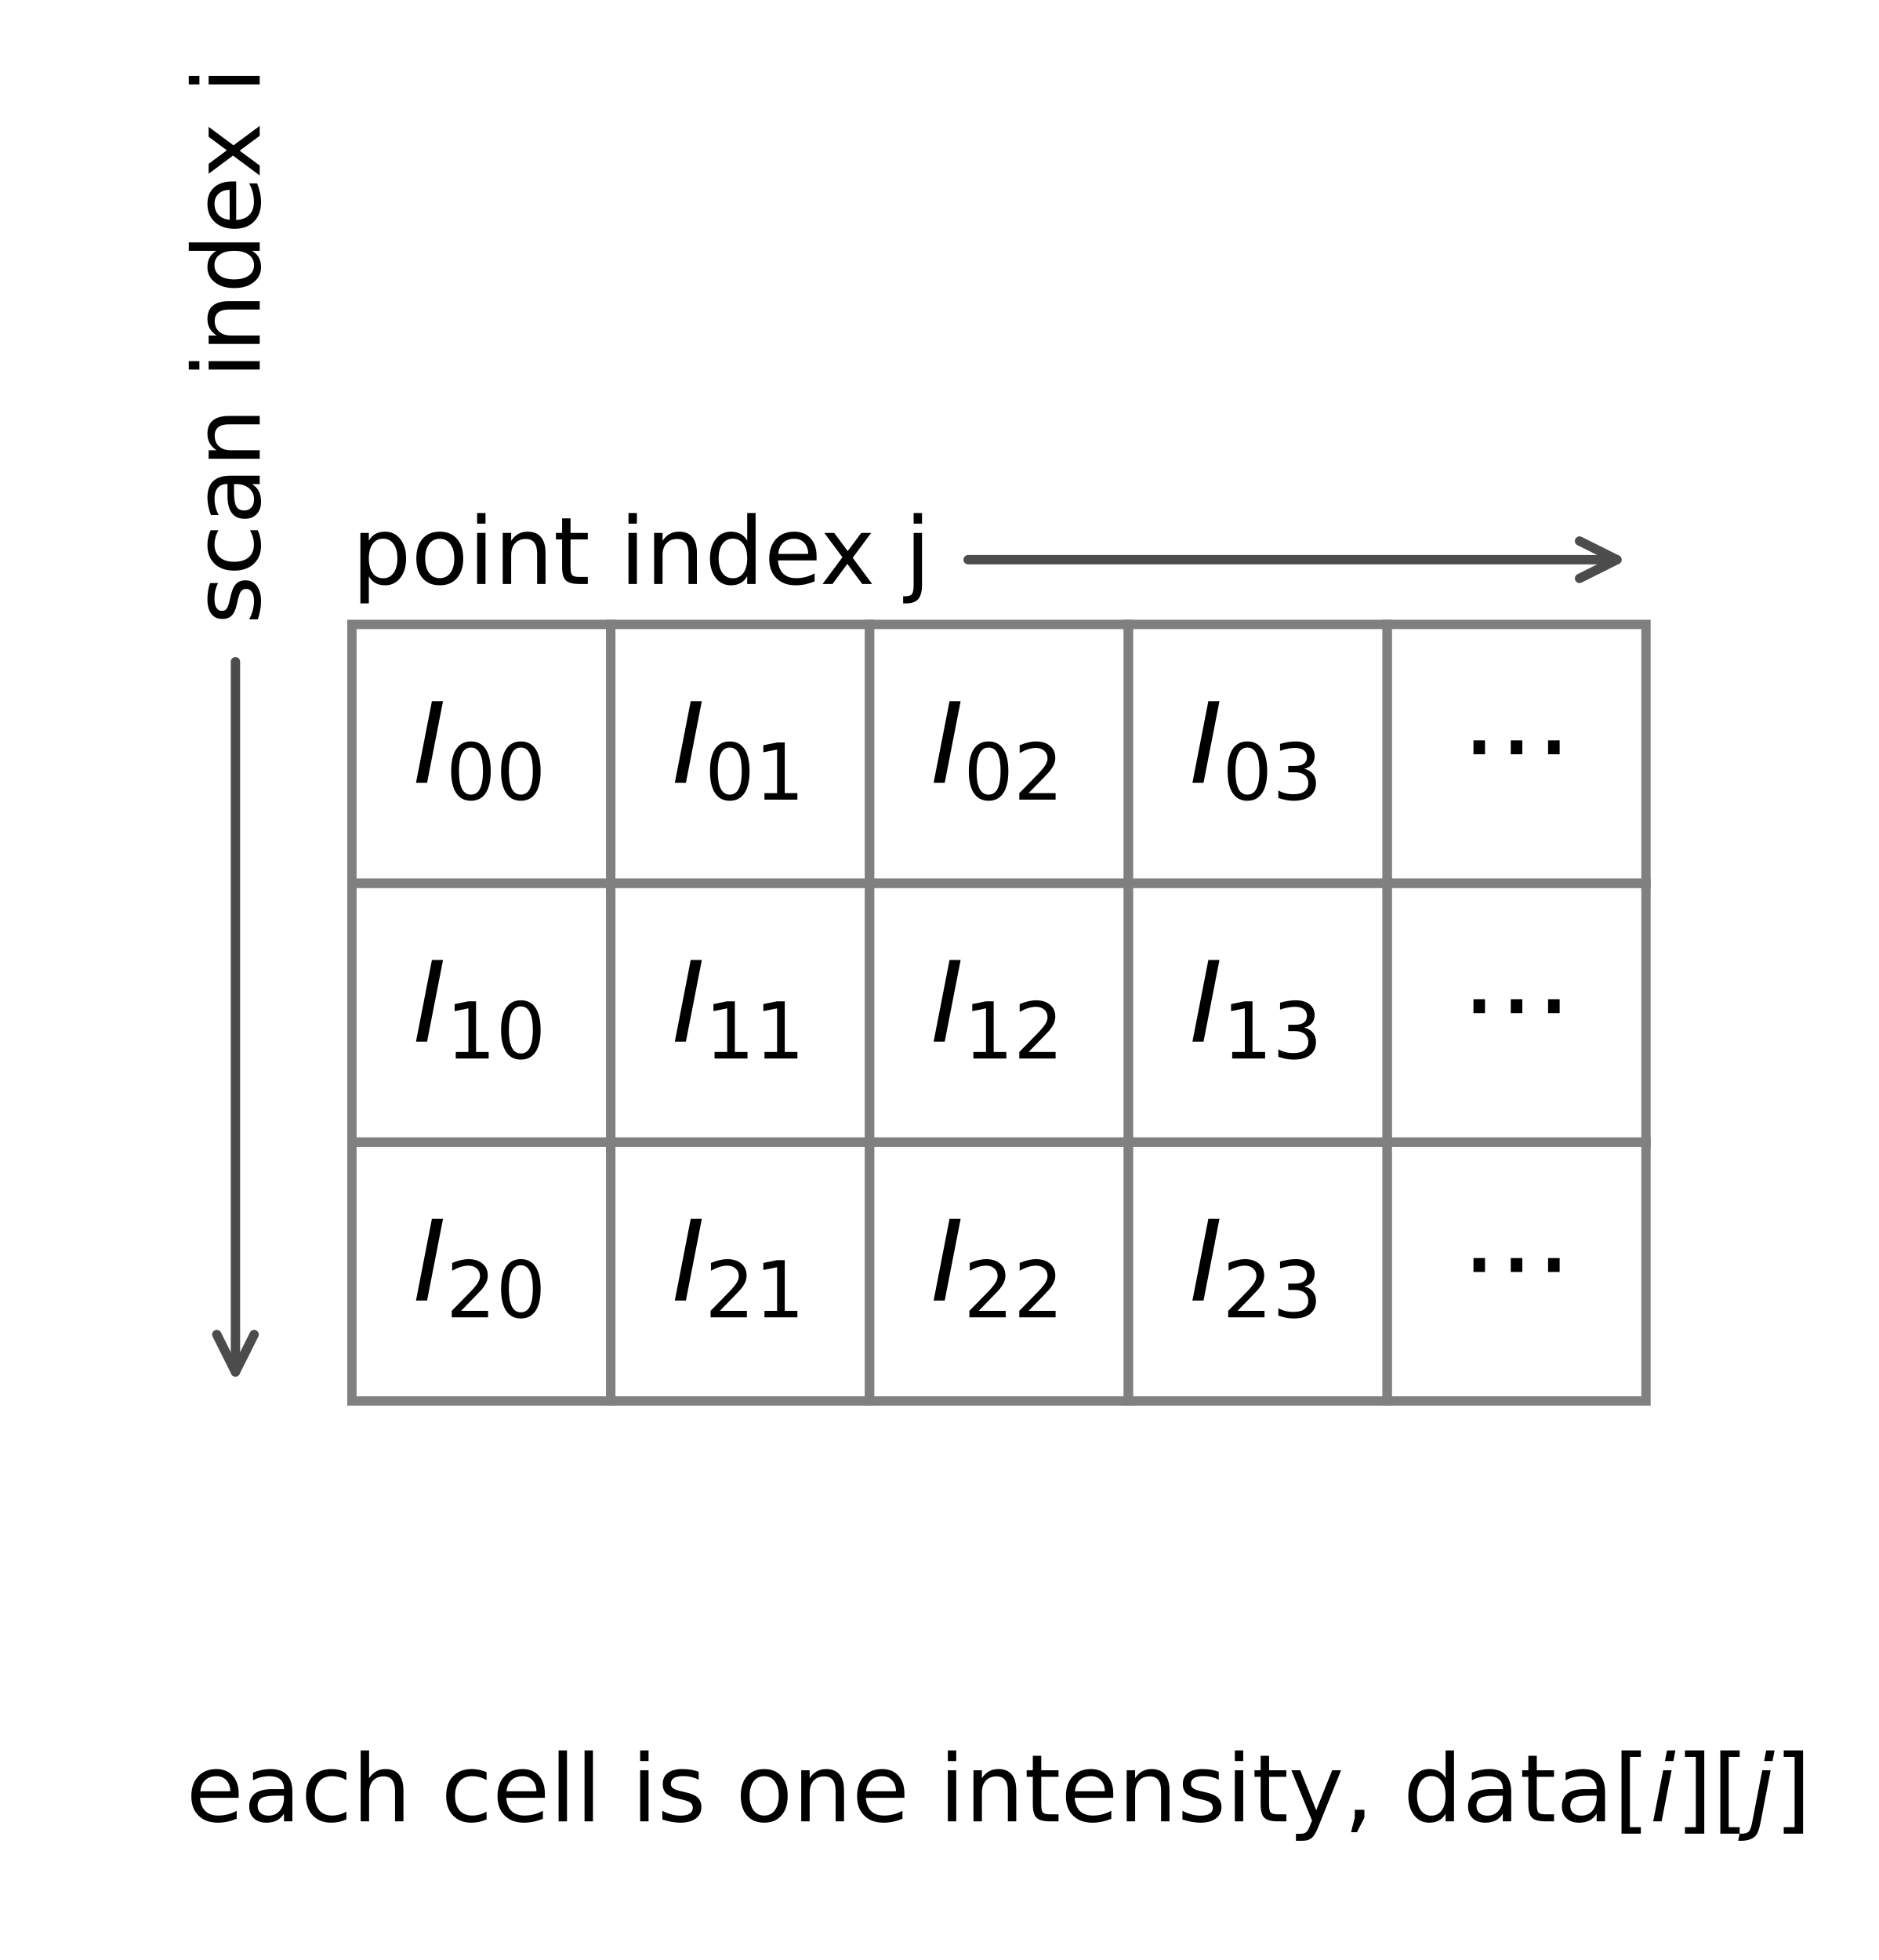
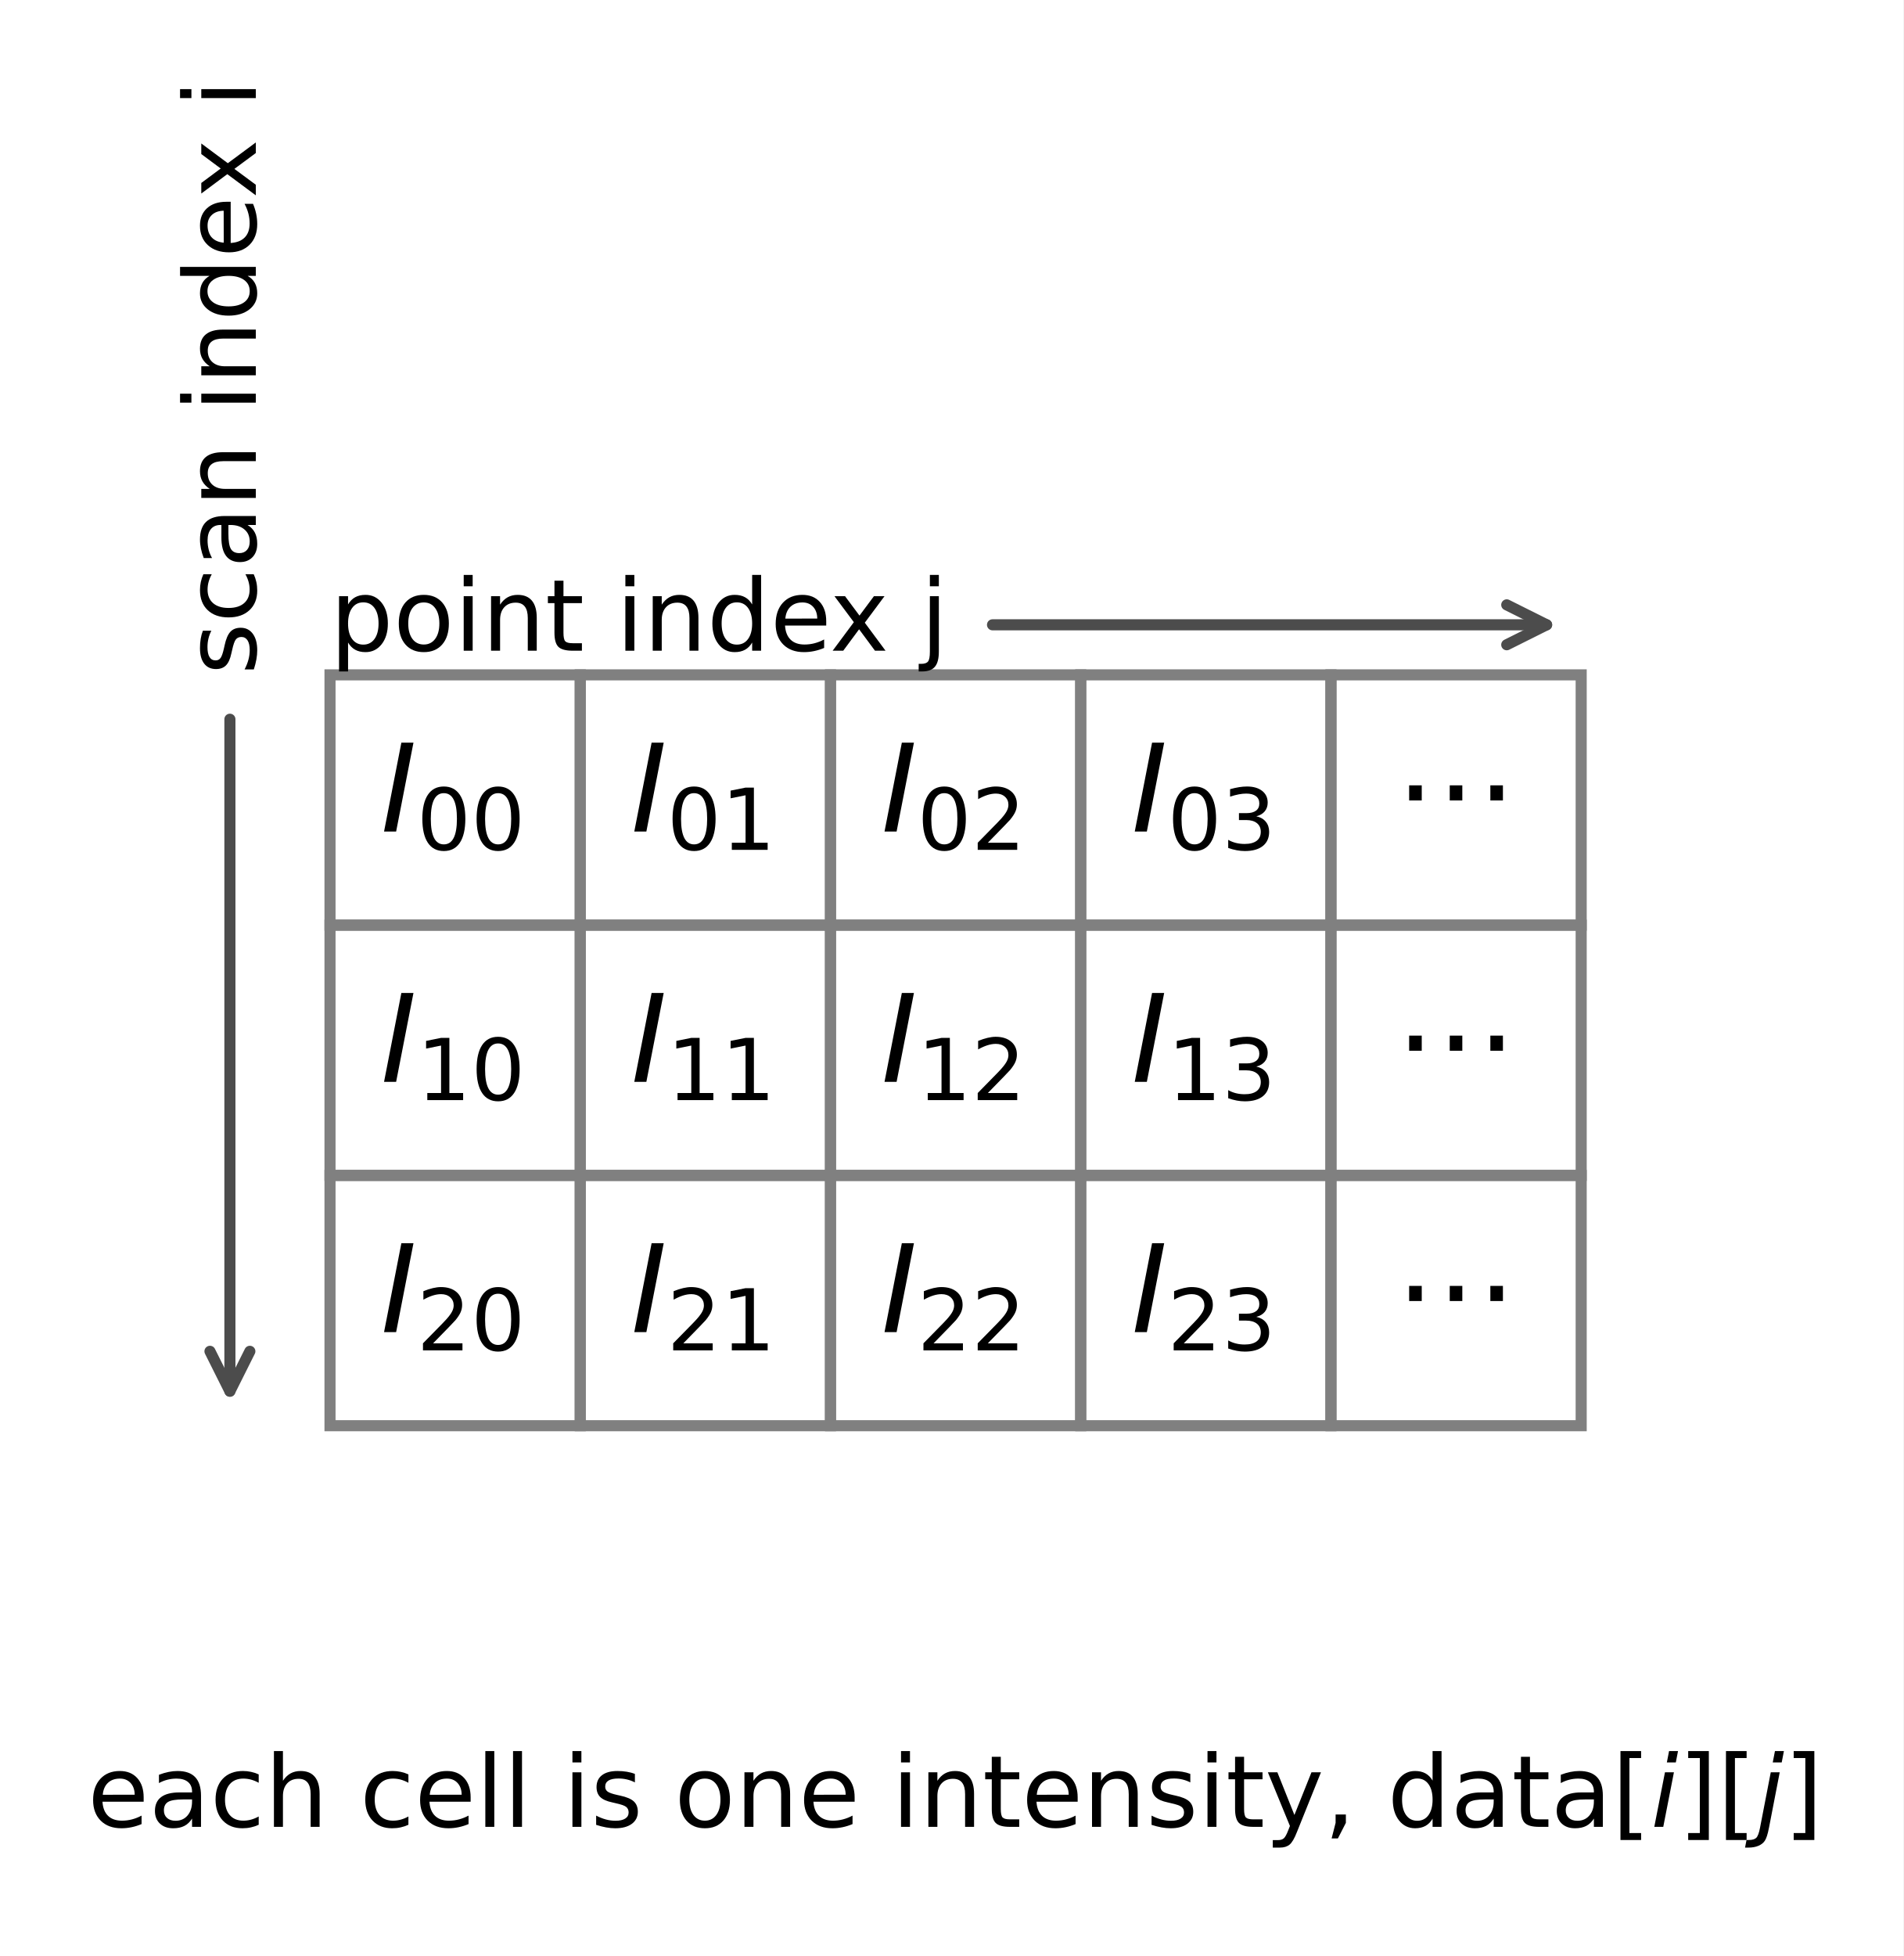
- <svg xmlns="http://www.w3.org/2000/svg" xmlns:xlink="http://www.w3.org/1999/xlink" width="201.242pt" height="209.897pt" viewBox="0 0 201.242 209.897" version="1.1">
+ <svg xmlns="http://www.w3.org/2000/svg" xmlns:xlink="http://www.w3.org/1999/xlink" width="171.798pt" height="176.518pt" viewBox="0 0 171.798 176.518" version="1.1">
  <defs>
    <style type="text/css">*{stroke-linejoin: round; stroke-linecap: butt}</style>
  </defs>
  <g id="figure_1">
    <g id="patch_1">
-       <path d="M 0 209.897  L 201.242 209.897  L 201.242 -0  L 0 -0  z " style="fill: #ffffff" />
+       <path d="M 0 176.518  L 171.798 176.518  L 171.798 0  L 0 0  z " style="fill: #ffffff" />
    </g>
    <g id="axes_1">
      <g id="patch_2">
-         <path d="M 37.692 94.589  L 65.412 94.589  L 65.412 66.869  L 37.692 66.869  L 37.692 94.589  z " clip-path="url(#p0e0ade186d)" style="fill: none; stroke: #808080; stroke-linejoin: miter" />
+         <path d="M 29.787 83.489  L 52.373 83.489  L 52.373 60.902  L 29.787 60.902  L 29.787 83.489  z " clip-path="url(#p37c6c9d53b)" style="fill: none; stroke: #808080; stroke-linejoin: miter" />
      </g>
      <g id="patch_3">
-         <path d="M 65.412 94.589  L 93.132 94.589  L 93.132 66.869  L 65.412 66.869  L 65.412 94.589  z " clip-path="url(#p0e0ade186d)" style="fill: none; stroke: #808080; stroke-linejoin: miter" />
+         <path d="M 52.373 83.489  L 74.96 83.489  L 74.96 60.902  L 52.373 60.902  L 52.373 83.489  z " clip-path="url(#p37c6c9d53b)" style="fill: none; stroke: #808080; stroke-linejoin: miter" />
      </g>
      <g id="patch_4">
-         <path d="M 93.132 94.589  L 120.852 94.589  L 120.852 66.869  L 93.132 66.869  L 93.132 94.589  z " clip-path="url(#p0e0ade186d)" style="fill: none; stroke: #808080; stroke-linejoin: miter" />
+         <path d="M 74.96 83.489  L 97.547 83.489  L 97.547 60.902  L 74.96 60.902  L 74.96 83.489  z " clip-path="url(#p37c6c9d53b)" style="fill: none; stroke: #808080; stroke-linejoin: miter" />
      </g>
      <g id="patch_5">
-         <path d="M 120.852 94.589  L 148.572 94.589  L 148.572 66.869  L 120.852 66.869  L 120.852 94.589  z " clip-path="url(#p0e0ade186d)" style="fill: none; stroke: #808080; stroke-linejoin: miter" />
+         <path d="M 97.547 83.489  L 120.133 83.489  L 120.133 60.902  L 97.547 60.902  L 97.547 83.489  z " clip-path="url(#p37c6c9d53b)" style="fill: none; stroke: #808080; stroke-linejoin: miter" />
      </g>
      <g id="patch_6">
-         <path d="M 148.572 94.589  L 176.292 94.589  L 176.292 66.869  L 148.572 66.869  L 148.572 94.589  z " clip-path="url(#p0e0ade186d)" style="fill: none; stroke: #808080; stroke-linejoin: miter" />
+         <path d="M 120.133 83.489  L 142.72 83.489  L 142.72 60.902  L 120.133 60.902  L 120.133 83.489  z " clip-path="url(#p37c6c9d53b)" style="fill: none; stroke: #808080; stroke-linejoin: miter" />
      </g>
      <g id="patch_7">
-         <path d="M 37.692 122.309  L 65.412 122.309  L 65.412 94.589  L 37.692 94.589  L 37.692 122.309  z " clip-path="url(#p0e0ade186d)" style="fill: none; stroke: #808080; stroke-linejoin: miter" />
+         <path d="M 29.787 106.075  L 52.373 106.075  L 52.373 83.489  L 29.787 83.489  L 29.787 106.075  z " clip-path="url(#p37c6c9d53b)" style="fill: none; stroke: #808080; stroke-linejoin: miter" />
      </g>
      <g id="patch_8">
-         <path d="M 65.412 122.309  L 93.132 122.309  L 93.132 94.589  L 65.412 94.589  L 65.412 122.309  z " clip-path="url(#p0e0ade186d)" style="fill: none; stroke: #808080; stroke-linejoin: miter" />
+         <path d="M 52.373 106.075  L 74.96 106.075  L 74.96 83.489  L 52.373 83.489  L 52.373 106.075  z " clip-path="url(#p37c6c9d53b)" style="fill: none; stroke: #808080; stroke-linejoin: miter" />
      </g>
      <g id="patch_9">
-         <path d="M 93.132 122.309  L 120.852 122.309  L 120.852 94.589  L 93.132 94.589  L 93.132 122.309  z " clip-path="url(#p0e0ade186d)" style="fill: none; stroke: #808080; stroke-linejoin: miter" />
+         <path d="M 74.96 106.075  L 97.547 106.075  L 97.547 83.489  L 74.96 83.489  L 74.96 106.075  z " clip-path="url(#p37c6c9d53b)" style="fill: none; stroke: #808080; stroke-linejoin: miter" />
      </g>
      <g id="patch_10">
-         <path d="M 120.852 122.309  L 148.572 122.309  L 148.572 94.589  L 120.852 94.589  L 120.852 122.309  z " clip-path="url(#p0e0ade186d)" style="fill: none; stroke: #808080; stroke-linejoin: miter" />
+         <path d="M 97.547 106.075  L 120.133 106.075  L 120.133 83.489  L 97.547 83.489  L 97.547 106.075  z " clip-path="url(#p37c6c9d53b)" style="fill: none; stroke: #808080; stroke-linejoin: miter" />
      </g>
      <g id="patch_11">
-         <path d="M 148.572 122.309  L 176.292 122.309  L 176.292 94.589  L 148.572 94.589  L 148.572 122.309  z " clip-path="url(#p0e0ade186d)" style="fill: none; stroke: #808080; stroke-linejoin: miter" />
+         <path d="M 120.133 106.075  L 142.72 106.075  L 142.72 83.489  L 120.133 83.489  L 120.133 106.075  z " clip-path="url(#p37c6c9d53b)" style="fill: none; stroke: #808080; stroke-linejoin: miter" />
      </g>
      <g id="patch_12">
-         <path d="M 37.692 150.029  L 65.412 150.029  L 65.412 122.309  L 37.692 122.309  L 37.692 150.029  z " clip-path="url(#p0e0ade186d)" style="fill: none; stroke: #808080; stroke-linejoin: miter" />
+         <path d="M 29.787 128.662  L 52.373 128.662  L 52.373 106.075  L 29.787 106.075  L 29.787 128.662  z " clip-path="url(#p37c6c9d53b)" style="fill: none; stroke: #808080; stroke-linejoin: miter" />
      </g>
      <g id="patch_13">
-         <path d="M 65.412 150.029  L 93.132 150.029  L 93.132 122.309  L 65.412 122.309  L 65.412 150.029  z " clip-path="url(#p0e0ade186d)" style="fill: none; stroke: #808080; stroke-linejoin: miter" />
+         <path d="M 52.373 128.662  L 74.96 128.662  L 74.96 106.075  L 52.373 106.075  L 52.373 128.662  z " clip-path="url(#p37c6c9d53b)" style="fill: none; stroke: #808080; stroke-linejoin: miter" />
      </g>
      <g id="patch_14">
-         <path d="M 93.132 150.029  L 120.852 150.029  L 120.852 122.309  L 93.132 122.309  L 93.132 150.029  z " clip-path="url(#p0e0ade186d)" style="fill: none; stroke: #808080; stroke-linejoin: miter" />
+         <path d="M 74.96 128.662  L 97.547 128.662  L 97.547 106.075  L 74.96 106.075  L 74.96 128.662  z " clip-path="url(#p37c6c9d53b)" style="fill: none; stroke: #808080; stroke-linejoin: miter" />
      </g>
      <g id="patch_15">
-         <path d="M 120.852 150.029  L 148.572 150.029  L 148.572 122.309  L 120.852 122.309  L 120.852 150.029  z " clip-path="url(#p0e0ade186d)" style="fill: none; stroke: #808080; stroke-linejoin: miter" />
+         <path d="M 97.547 128.662  L 120.133 128.662  L 120.133 106.075  L 97.547 106.075  L 97.547 128.662  z " clip-path="url(#p37c6c9d53b)" style="fill: none; stroke: #808080; stroke-linejoin: miter" />
      </g>
      <g id="patch_16">
-         <path d="M 148.572 150.029  L 176.292 150.029  L 176.292 122.309  L 148.572 122.309  L 148.572 150.029  z " clip-path="url(#p0e0ade186d)" style="fill: none; stroke: #808080; stroke-linejoin: miter" />
+         <path d="M 120.133 128.662  L 142.72 128.662  L 142.72 106.075  L 120.133 106.075  L 120.133 128.662  z " clip-path="url(#p37c6c9d53b)" style="fill: none; stroke: #808080; stroke-linejoin: miter" />
      </g>
      <g id="text_1">
-         <g transform="translate(44.232 83.84594) scale(0.12 -0.12)">
+         <g transform="translate(34.37 75.05263) scale(0.11 -0.11)">
          <defs>
            <path id="DejaVuSans-Oblique-2c" d="M 1081 4666  L 1716 4666  L 806 0  L 172 0  L 1081 4666  z " transform="scale(0.015625)" />
            <path id="DejaVuSans-13" d="M 2034 4250  Q 1547 4250 1301 3770  Q 1056 3291 1056 2328  Q 1056 1369 1301 889  Q 1547 409 2034 409  Q 2525 409 2770 889  Q 3016 1369 3016 2328  Q 3016 3291 2770 3770  Q 2525 4250 2034 4250  z M 2034 4750  Q 2819 4750 3233 4129  Q 3647 3509 3647 2328  Q 3647 1150 3233 529  Q 2819 -91 2034 -91  Q 1250 -91 836 529  Q 422 1150 422 2328  Q 422 3509 836 4129  Q 1250 4750 2034 4750  z " transform="scale(0.015625)" />
          </defs>
          <use xlink:href="#DejaVuSans-Oblique-2c" transform="translate(0 0.09375)" />
          <use xlink:href="#DejaVuSans-13" transform="translate(29.49219 -14.9062) scale(0.7)" />
          <use xlink:href="#DejaVuSans-13" transform="translate(74.02832 -14.9062) scale(0.7)" />
        </g>
      </g>
      <g id="text_2">
-         <g transform="translate(71.952 83.84594) scale(0.12 -0.12)">
+         <g transform="translate(56.95667 75.05263) scale(0.11 -0.11)">
          <defs>
            <path id="DejaVuSans-14" d="M 794 531  L 1825 531  L 1825 4091  L 703 3866  L 703 4441  L 1819 4666  L 2450 4666  L 2450 531  L 3481 531  L 3481 0  L 794 0  L 794 531  z " transform="scale(0.015625)" />
          </defs>
          <use xlink:href="#DejaVuSans-Oblique-2c" transform="translate(0 0.09375)" />
          <use xlink:href="#DejaVuSans-13" transform="translate(29.49219 -14.9062) scale(0.7)" />
          <use xlink:href="#DejaVuSans-14" transform="translate(74.02832 -14.9062) scale(0.7)" />
        </g>
      </g>
      <g id="text_3">
-         <g transform="translate(99.672 83.84594) scale(0.12 -0.12)">
+         <g transform="translate(79.54333 75.05263) scale(0.11 -0.11)">
          <defs>
            <path id="DejaVuSans-15" d="M 1228 531  L 3431 531  L 3431 0  L 469 0  L 469 531  Q 828 903 1448 1529  Q 2069 2156 2228 2338  Q 2531 2678 2651 2914  Q 2772 3150 2772 3378  Q 2772 3750 2511 3984  Q 2250 4219 1831 4219  Q 1534 4219 1204 4116  Q 875 4013 500 3803  L 500 4441  Q 881 4594 1212 4672  Q 1544 4750 1819 4750  Q 2544 4750 2975 4387  Q 3406 4025 3406 3419  Q 3406 3131 3298 2873  Q 3191 2616 2906 2266  Q 2828 2175 2409 1742  Q 1991 1309 1228 531  z " transform="scale(0.015625)" />
          </defs>
          <use xlink:href="#DejaVuSans-Oblique-2c" transform="translate(0 0.09375)" />
          <use xlink:href="#DejaVuSans-13" transform="translate(29.49219 -14.9062) scale(0.7)" />
          <use xlink:href="#DejaVuSans-15" transform="translate(74.02832 -14.9062) scale(0.7)" />
        </g>
      </g>
      <g id="text_4">
-         <g transform="translate(127.392 83.84594) scale(0.12 -0.12)">
+         <g transform="translate(102.13 75.05263) scale(0.11 -0.11)">
          <defs>
            <path id="DejaVuSans-16" d="M 2597 2516  Q 3050 2419 3304 2112  Q 3559 1806 3559 1356  Q 3559 666 3084 287  Q 2609 -91 1734 -91  Q 1441 -91 1130 -33  Q 819 25 488 141  L 488 750  Q 750 597 1062 519  Q 1375 441 1716 441  Q 2309 441 2620 675  Q 2931 909 2931 1356  Q 2931 1769 2642 2001  Q 2353 2234 1838 2234  L 1294 2234  L 1294 2753  L 1863 2753  Q 2328 2753 2575 2939  Q 2822 3125 2822 3475  Q 2822 3834 2567 4026  Q 2313 4219 1838 4219  Q 1578 4219 1281 4162  Q 984 4106 628 3988  L 628 4550  Q 988 4650 1302 4700  Q 1616 4750 1894 4750  Q 2613 4750 3031 4423  Q 3450 4097 3450 3541  Q 3450 3153 3228 2886  Q 3006 2619 2597 2516  z " transform="scale(0.015625)" />
          </defs>
          <use xlink:href="#DejaVuSans-Oblique-2c" transform="translate(0 0.09375)" />
          <use xlink:href="#DejaVuSans-13" transform="translate(29.49219 -14.9062) scale(0.7)" />
          <use xlink:href="#DejaVuSans-16" transform="translate(74.02832 -14.9062) scale(0.7)" />
        </g>
      </g>
      <g id="text_5">
-         <g transform="translate(156.432 83.84594) scale(0.12 -0.12)">
+         <g transform="translate(125.9267 75.05263) scale(0.11 -0.11)">
          <defs>
            <path id="DejaVuSans-d79" d="M 737 2388  L 1397 2388  L 1397 1594  L 737 1594  L 737 2388  z M 2868 2388  L 3528 2388  L 3528 1594  L 2868 1594  L 2868 2388  z M 5000 2388  L 5660 2388  L 5660 1594  L 5000 1594  L 5000 2388  z " transform="scale(0.015625)" />
          </defs>
          <use xlink:href="#DejaVuSans-d79" transform="translate(0 0.6875)" />
        </g>
      </g>
      <g id="text_6">
-         <g transform="translate(44.232 111.5659) scale(0.12 -0.12)">
+         <g transform="translate(34.37 97.6393) scale(0.11 -0.11)">
          <use xlink:href="#DejaVuSans-Oblique-2c" transform="translate(0 0.09375)" />
          <use xlink:href="#DejaVuSans-14" transform="translate(29.49219 -14.9062) scale(0.7)" />
          <use xlink:href="#DejaVuSans-13" transform="translate(74.02832 -14.9062) scale(0.7)" />
        </g>
      </g>
      <g id="text_7">
-         <g transform="translate(71.952 111.5659) scale(0.12 -0.12)">
+         <g transform="translate(56.95667 97.6393) scale(0.11 -0.11)">
          <use xlink:href="#DejaVuSans-Oblique-2c" transform="translate(0 0.09375)" />
          <use xlink:href="#DejaVuSans-14" transform="translate(29.49219 -14.9062) scale(0.7)" />
          <use xlink:href="#DejaVuSans-14" transform="translate(74.02832 -14.9062) scale(0.7)" />
        </g>
      </g>
      <g id="text_8">
-         <g transform="translate(99.672 111.5659) scale(0.12 -0.12)">
+         <g transform="translate(79.54333 97.6393) scale(0.11 -0.11)">
          <use xlink:href="#DejaVuSans-Oblique-2c" transform="translate(0 0.09375)" />
          <use xlink:href="#DejaVuSans-14" transform="translate(29.49219 -14.9062) scale(0.7)" />
          <use xlink:href="#DejaVuSans-15" transform="translate(74.02832 -14.9062) scale(0.7)" />
        </g>
      </g>
      <g id="text_9">
-         <g transform="translate(127.392 111.5659) scale(0.12 -0.12)">
+         <g transform="translate(102.13 97.6393) scale(0.11 -0.11)">
          <use xlink:href="#DejaVuSans-Oblique-2c" transform="translate(0 0.09375)" />
          <use xlink:href="#DejaVuSans-14" transform="translate(29.49219 -14.9062) scale(0.7)" />
          <use xlink:href="#DejaVuSans-16" transform="translate(74.02832 -14.9062) scale(0.7)" />
        </g>
      </g>
      <g id="text_10">
-         <g transform="translate(156.432 111.5659) scale(0.12 -0.12)">
+         <g transform="translate(125.9267 97.6393) scale(0.11 -0.11)">
          <use xlink:href="#DejaVuSans-d79" transform="translate(0 0.6875)" />
        </g>
      </g>
      <g id="text_11">
-         <g transform="translate(44.232 139.2859) scale(0.12 -0.12)">
+         <g transform="translate(34.37 120.226) scale(0.11 -0.11)">
          <use xlink:href="#DejaVuSans-Oblique-2c" transform="translate(0 0.09375)" />
          <use xlink:href="#DejaVuSans-15" transform="translate(29.49219 -14.9062) scale(0.7)" />
          <use xlink:href="#DejaVuSans-13" transform="translate(74.02832 -14.9062) scale(0.7)" />
        </g>
      </g>
      <g id="text_12">
-         <g transform="translate(71.952 139.2859) scale(0.12 -0.12)">
+         <g transform="translate(56.95667 120.226) scale(0.11 -0.11)">
          <use xlink:href="#DejaVuSans-Oblique-2c" transform="translate(0 0.09375)" />
          <use xlink:href="#DejaVuSans-15" transform="translate(29.49219 -14.9062) scale(0.7)" />
          <use xlink:href="#DejaVuSans-14" transform="translate(74.02832 -14.9062) scale(0.7)" />
        </g>
      </g>
      <g id="text_13">
-         <g transform="translate(99.672 139.2859) scale(0.12 -0.12)">
+         <g transform="translate(79.54333 120.226) scale(0.11 -0.11)">
          <use xlink:href="#DejaVuSans-Oblique-2c" transform="translate(0 0.09375)" />
          <use xlink:href="#DejaVuSans-15" transform="translate(29.49219 -14.9062) scale(0.7)" />
          <use xlink:href="#DejaVuSans-15" transform="translate(74.02832 -14.9062) scale(0.7)" />
        </g>
      </g>
      <g id="text_14">
-         <g transform="translate(127.392 139.2859) scale(0.12 -0.12)">
+         <g transform="translate(102.13 120.226) scale(0.11 -0.11)">
          <use xlink:href="#DejaVuSans-Oblique-2c" transform="translate(0 0.09375)" />
          <use xlink:href="#DejaVuSans-15" transform="translate(29.49219 -14.9062) scale(0.7)" />
          <use xlink:href="#DejaVuSans-16" transform="translate(74.02832 -14.9062) scale(0.7)" />
        </g>
      </g>
      <g id="text_15">
-         <g transform="translate(156.432 139.2859) scale(0.12 -0.12)">
+         <g transform="translate(125.9267 120.226) scale(0.11 -0.11)">
          <use xlink:href="#DejaVuSans-d79" transform="translate(0 0.6875)" />
        </g>
      </g>
      <g id="patch_17">
-         <path d="M 103.688 59.939  Q 138.991 59.939 173.175 59.939  " style="fill: none; stroke: #4c4c4c; stroke-linecap: round" />
-         <path d="M 169.175 57.939  L 173.175 59.939  L 169.175 61.939  " style="fill: none; stroke: #4c4c4c; stroke-linecap: round" />
+         <path d="M 89.586 56.385  Q 115.152 56.385 139.601 56.385  " style="fill: none; stroke: #4c4c4c; stroke-linecap: round" />
+         <path d="M 136.001 54.585  L 139.601 56.385  L 136.001 58.185  " style="fill: none; stroke: #4c4c4c; stroke-linecap: round" />
      </g>
      <g id="text_16">
-         <g transform="translate(37.692 62.5368) scale(0.1 -0.1)">
+         <g transform="translate(29.78667 58.72278) scale(0.09 -0.09)">
          <defs>
            <path id="DejaVuSans-53" d="M 1159 525  L 1159 -1331  L 581 -1331  L 581 3500  L 1159 3500  L 1159 2969  Q 1341 3281 1617 3432  Q 1894 3584 2278 3584  Q 2916 3584 3314 3078  Q 3713 2572 3713 1747  Q 3713 922 3314 415  Q 2916 -91 2278 -91  Q 1894 -91 1617 61  Q 1341 213 1159 525  z M 3116 1747  Q 3116 2381 2855 2742  Q 2594 3103 2138 3103  Q 1681 3103 1420 2742  Q 1159 2381 1159 1747  Q 1159 1113 1420 752  Q 1681 391 2138 391  Q 2594 391 2855 752  Q 3116 1113 3116 1747  z " transform="scale(0.015625)" />
            <path id="DejaVuSans-52" d="M 1959 3097  Q 1497 3097 1228 2736  Q 959 2375 959 1747  Q 959 1119 1226 758  Q 1494 397 1959 397  Q 2419 397 2687 759  Q 2956 1122 2956 1747  Q 2956 2369 2687 2733  Q 2419 3097 1959 3097  z M 1959 3584  Q 2709 3584 3137 3096  Q 3566 2609 3566 1747  Q 3566 888 3137 398  Q 2709 -91 1959 -91  Q 1206 -91 779 398  Q 353 888 353 1747  Q 353 2609 779 3096  Q 1206 3584 1959 3584  z " transform="scale(0.015625)" />
            <path id="DejaVuSans-4c" d="M 603 3500  L 1178 3500  L 1178 0  L 603 0  L 603 3500  z M 603 4863  L 1178 4863  L 1178 4134  L 603 4134  L 603 4863  z " transform="scale(0.015625)" />
            <path id="DejaVuSans-51" d="M 3513 2113  L 3513 0  L 2938 0  L 2938 2094  Q 2938 2591 2744 2837  Q 2550 3084 2163 3084  Q 1697 3084 1428 2787  Q 1159 2491 1159 1978  L 1159 0  L 581 0  L 581 3500  L 1159 3500  L 1159 2956  Q 1366 3272 1645 3428  Q 1925 3584 2291 3584  Q 2894 3584 3203 3211  Q 3513 2838 3513 2113  z " transform="scale(0.015625)" />
            <path id="DejaVuSans-57" d="M 1172 4494  L 1172 3500  L 2356 3500  L 2356 3053  L 1172 3053  L 1172 1153  Q 1172 725 1289 603  Q 1406 481 1766 481  L 2356 481  L 2356 0  L 1766 0  Q 1100 0 847 248  Q 594 497 594 1153  L 594 3053  L 172 3053  L 172 3500  L 594 3500  L 594 4494  L 1172 4494  z " transform="scale(0.015625)" />
            <path id="DejaVuSans-3" transform="scale(0.015625)" />
            <path id="DejaVuSans-47" d="M 2906 2969  L 2906 4863  L 3481 4863  L 3481 0  L 2906 0  L 2906 525  Q 2725 213 2448 61  Q 2172 -91 1784 -91  Q 1150 -91 751 415  Q 353 922 353 1747  Q 353 2572 751 3078  Q 1150 3584 1784 3584  Q 2172 3584 2448 3432  Q 2725 3281 2906 2969  z M 947 1747  Q 947 1113 1208 752  Q 1469 391 1925 391  Q 2381 391 2643 752  Q 2906 1113 2906 1747  Q 2906 2381 2643 2742  Q 2381 3103 1925 3103  Q 1469 3103 1208 2742  Q 947 2381 947 1747  z " transform="scale(0.015625)" />
            <path id="DejaVuSans-48" d="M 3597 1894  L 3597 1613  L 953 1613  Q 991 1019 1311 708  Q 1631 397 2203 397  Q 2534 397 2845 478  Q 3156 559 3463 722  L 3463 178  Q 3153 47 2828 -22  Q 2503 -91 2169 -91  Q 1331 -91 842 396  Q 353 884 353 1716  Q 353 2575 817 3079  Q 1281 3584 2069 3584  Q 2775 3584 3186 3129  Q 3597 2675 3597 1894  z M 3022 2063  Q 3016 2534 2758 2815  Q 2500 3097 2075 3097  Q 1594 3097 1305 2825  Q 1016 2553 972 2059  L 3022 2063  z " transform="scale(0.015625)" />
            <path id="DejaVuSans-5b" d="M 3513 3500  L 2247 1797  L 3578 0  L 2900 0  L 1881 1375  L 863 0  L 184 0  L 1544 1831  L 300 3500  L 978 3500  L 1906 2253  L 2834 3500  L 3513 3500  z " transform="scale(0.015625)" />
            <path id="DejaVuSans-4d" d="M 603 3500  L 1178 3500  L 1178 -63  Q 1178 -731 923 -1031  Q 669 -1331 103 -1331  L -116 -1331  L -116 -844  L 38 -844  Q 366 -844 484 -692  Q 603 -541 603 -63  L 603 3500  z M 603 4863  L 1178 4863  L 1178 4134  L 603 4134  L 603 4863  z " transform="scale(0.015625)" />
          </defs>
          <use xlink:href="#DejaVuSans-53" />
          <use xlink:href="#DejaVuSans-52" transform="translate(63.48438 0)" />
          <use xlink:href="#DejaVuSans-4c" transform="translate(124.6719 0)" />
          <use xlink:href="#DejaVuSans-51" transform="translate(152.4531 0)" />
          <use xlink:href="#DejaVuSans-57" transform="translate(215.8281 0)" />
          <use xlink:href="#DejaVuSans-3" transform="translate(255.0312 0)" />
          <use xlink:href="#DejaVuSans-4c" transform="translate(286.8125 0)" />
          <use xlink:href="#DejaVuSans-51" transform="translate(314.5938 0)" />
          <use xlink:href="#DejaVuSans-47" transform="translate(377.9688 0)" />
          <use xlink:href="#DejaVuSans-48" transform="translate(441.4531 0)" />
          <use xlink:href="#DejaVuSans-5b" transform="translate(501.2344 0)" />
          <use xlink:href="#DejaVuSans-3" transform="translate(560.4219 0)" />
          <use xlink:href="#DejaVuSans-4d" transform="translate(592.2031 0)" />
        </g>
      </g>
      <g id="patch_18">
-         <path d="M 25.218 70.862  Q 25.218 109.448 25.218 146.915  " style="fill: none; stroke: #4c4c4c; stroke-linecap: round" />
-         <path d="M 27.218 142.915  L 25.218 146.915  L 23.218 142.915  " style="fill: none; stroke: #4c4c4c; stroke-linecap: round" />
+         <path d="M 20.752 64.906  Q 20.752 95.786 20.752 125.548  " style="fill: none; stroke: #4c4c4c; stroke-linecap: round" />
+         <path d="M 22.552 121.948  L 20.752 125.548  L 18.952 121.948  " style="fill: none; stroke: #4c4c4c; stroke-linecap: round" />
      </g>
      <g id="text_17">
-         <g transform="translate(27.81605 66.86875) rotate(-90) scale(0.1 -0.1)">
+         <g transform="translate(23.09024 60.90187) rotate(-90) scale(0.09 -0.09)">
          <defs>
            <path id="DejaVuSans-56" d="M 2834 3397  L 2834 2853  Q 2591 2978 2328 3040  Q 2066 3103 1784 3103  Q 1356 3103 1142 2972  Q 928 2841 928 2578  Q 928 2378 1081 2264  Q 1234 2150 1697 2047  L 1894 2003  Q 2506 1872 2764 1633  Q 3022 1394 3022 966  Q 3022 478 2636 193  Q 2250 -91 1575 -91  Q 1294 -91 989 -36  Q 684 19 347 128  L 347 722  Q 666 556 975 473  Q 1284 391 1588 391  Q 1994 391 2212 530  Q 2431 669 2431 922  Q 2431 1156 2273 1281  Q 2116 1406 1581 1522  L 1381 1569  Q 847 1681 609 1914  Q 372 2147 372 2553  Q 372 3047 722 3315  Q 1072 3584 1716 3584  Q 2034 3584 2315 3537  Q 2597 3491 2834 3397  z " transform="scale(0.015625)" />
            <path id="DejaVuSans-46" d="M 3122 3366  L 3122 2828  Q 2878 2963 2633 3030  Q 2388 3097 2138 3097  Q 1578 3097 1268 2742  Q 959 2388 959 1747  Q 959 1106 1268 751  Q 1578 397 2138 397  Q 2388 397 2633 464  Q 2878 531 3122 666  L 3122 134  Q 2881 22 2623 -34  Q 2366 -91 2075 -91  Q 1284 -91 818 406  Q 353 903 353 1747  Q 353 2603 823 3093  Q 1294 3584 2113 3584  Q 2378 3584 2631 3529  Q 2884 3475 3122 3366  z " transform="scale(0.015625)" />
            <path id="DejaVuSans-44" d="M 2194 1759  Q 1497 1759 1228 1600  Q 959 1441 959 1056  Q 959 750 1161 570  Q 1363 391 1709 391  Q 2188 391 2477 730  Q 2766 1069 2766 1631  L 2766 1759  L 2194 1759  z M 3341 1997  L 3341 0  L 2766 0  L 2766 531  Q 2569 213 2275 61  Q 1981 -91 1556 -91  Q 1019 -91 701 211  Q 384 513 384 1019  Q 384 1609 779 1909  Q 1175 2209 1959 2209  L 2766 2209  L 2766 2266  Q 2766 2663 2505 2880  Q 2244 3097 1772 3097  Q 1472 3097 1187 3025  Q 903 2953 641 2809  L 641 3341  Q 956 3463 1253 3523  Q 1550 3584 1831 3584  Q 2591 3584 2966 3190  Q 3341 2797 3341 1997  z " transform="scale(0.015625)" />
          </defs>
          <use xlink:href="#DejaVuSans-56" />
          <use xlink:href="#DejaVuSans-46" transform="translate(52.09375 0)" />
          <use xlink:href="#DejaVuSans-44" transform="translate(107.0781 0)" />
          <use xlink:href="#DejaVuSans-51" transform="translate(168.3594 0)" />
          <use xlink:href="#DejaVuSans-3" transform="translate(231.7344 0)" />
          <use xlink:href="#DejaVuSans-4c" transform="translate(263.5156 0)" />
          <use xlink:href="#DejaVuSans-51" transform="translate(291.2969 0)" />
          <use xlink:href="#DejaVuSans-47" transform="translate(354.6719 0)" />
          <use xlink:href="#DejaVuSans-48" transform="translate(418.1562 0)" />
          <use xlink:href="#DejaVuSans-5b" transform="translate(477.9375 0)" />
          <use xlink:href="#DejaVuSans-3" transform="translate(537.125 0)" />
          <use xlink:href="#DejaVuSans-4c" transform="translate(568.9062 0)" />
        </g>
      </g>
      <g id="text_18">
-         <g transform="translate(19.942 195.0507) scale(0.1 -0.1)">
+         <g transform="translate(7.908333 164.8645) scale(0.09 -0.09)">
          <defs>
            <path id="DejaVuSans-4b" d="M 3513 2113  L 3513 0  L 2938 0  L 2938 2094  Q 2938 2591 2744 2837  Q 2550 3084 2163 3084  Q 1697 3084 1428 2787  Q 1159 2491 1159 1978  L 1159 0  L 581 0  L 581 4863  L 1159 4863  L 1159 2956  Q 1366 3272 1645 3428  Q 1925 3584 2291 3584  Q 2894 3584 3203 3211  Q 3513 2838 3513 2113  z " transform="scale(0.015625)" />
            <path id="DejaVuSans-4f" d="M 603 4863  L 1178 4863  L 1178 0  L 603 0  L 603 4863  z " transform="scale(0.015625)" />
            <path id="DejaVuSans-5c" d="M 2059 -325  Q 1816 -950 1584 -1140  Q 1353 -1331 966 -1331  L 506 -1331  L 506 -850  L 844 -850  Q 1081 -850 1212 -737  Q 1344 -625 1503 -206  L 1606 56  L 191 3500  L 800 3500  L 1894 763  L 2988 3500  L 3597 3500  L 2059 -325  z " transform="scale(0.015625)" />
            <path id="DejaVuSans-f" d="M 750 794  L 1409 794  L 1409 256  L 897 -744  L 494 -744  L 750 256  L 750 794  z " transform="scale(0.015625)" />
            <path id="DejaVuSans-3e" d="M 550 4863  L 1875 4863  L 1875 4416  L 1125 4416  L 1125 -397  L 1875 -397  L 1875 -844  L 550 -844  L 550 4863  z " transform="scale(0.015625)" />
            <path id="DejaVuSans-Oblique-4c" d="M 1172 4863  L 1747 4863  L 1606 4134  L 1031 4134  L 1172 4863  z M 909 3500  L 1484 3500  L 800 0  L 225 0  L 909 3500  z " transform="scale(0.015625)" />
            <path id="DejaVuSans-40" d="M 1947 4863  L 1947 -844  L 622 -844  L 622 -397  L 1369 -397  L 1369 4416  L 622 4416  L 622 4863  L 1947 4863  z " transform="scale(0.015625)" />
            <path id="DejaVuSans-Oblique-4d" d="M 928 3500  L 1503 3500  L 813 -63  L 809 -78  Q 694 -675 544 -897  Q 403 -1106 132 -1218  Q -138 -1331 -506 -1331  L -722 -1331  L -628 -844  L -481 -844  Q -144 -844 -1 -703  Q 141 -563 238 -63  L 928 3500  z M 1197 4863  L 1772 4863  L 1631 4134  L 1056 4134  L 1197 4863  z " transform="scale(0.015625)" />
          </defs>
          <use xlink:href="#DejaVuSans-48" transform="translate(0 0.015625)" />
          <use xlink:href="#DejaVuSans-44" transform="translate(61.52344 0.015625)" />
          <use xlink:href="#DejaVuSans-46" transform="translate(122.8027 0.015625)" />
          <use xlink:href="#DejaVuSans-4b" transform="translate(177.7832 0.015625)" />
          <use xlink:href="#DejaVuSans-3" transform="translate(241.1621 0.015625)" />
          <use xlink:href="#DejaVuSans-46" transform="translate(272.9492 0.015625)" />
          <use xlink:href="#DejaVuSans-48" transform="translate(327.9297 0.015625)" />
          <use xlink:href="#DejaVuSans-4f" transform="translate(389.4531 0.015625)" />
          <use xlink:href="#DejaVuSans-4f" transform="translate(417.2363 0.015625)" />
          <use xlink:href="#DejaVuSans-3" transform="translate(445.0195 0.015625)" />
          <use xlink:href="#DejaVuSans-4c" transform="translate(476.8066 0.015625)" />
          <use xlink:href="#DejaVuSans-56" transform="translate(504.5898 0.015625)" />
          <use xlink:href="#DejaVuSans-3" transform="translate(556.6895 0.015625)" />
          <use xlink:href="#DejaVuSans-52" transform="translate(588.4766 0.015625)" />
          <use xlink:href="#DejaVuSans-51" transform="translate(649.6582 0.015625)" />
          <use xlink:href="#DejaVuSans-48" transform="translate(713.0371 0.015625)" />
          <use xlink:href="#DejaVuSans-3" transform="translate(774.5605 0.015625)" />
          <use xlink:href="#DejaVuSans-4c" transform="translate(806.3477 0.015625)" />
          <use xlink:href="#DejaVuSans-51" transform="translate(834.1309 0.015625)" />
          <use xlink:href="#DejaVuSans-57" transform="translate(897.5098 0.015625)" />
          <use xlink:href="#DejaVuSans-48" transform="translate(936.7188 0.015625)" />
          <use xlink:href="#DejaVuSans-51" transform="translate(998.2422 0.015625)" />
          <use xlink:href="#DejaVuSans-56" transform="translate(1061.621 0.015625)" />
          <use xlink:href="#DejaVuSans-4c" transform="translate(1113.721 0.015625)" />
          <use xlink:href="#DejaVuSans-57" transform="translate(1141.504 0.015625)" />
          <use xlink:href="#DejaVuSans-5c" transform="translate(1180.713 0.015625)" />
          <use xlink:href="#DejaVuSans-f" transform="translate(1239.893 0.015625)" />
          <use xlink:href="#DejaVuSans-3" transform="translate(1271.68 0.015625)" />
          <use xlink:href="#DejaVuSans-47" transform="translate(1303.467 0.015625)" />
          <use xlink:href="#DejaVuSans-44" transform="translate(1366.943 0.015625)" />
          <use xlink:href="#DejaVuSans-57" transform="translate(1428.223 0.015625)" />
          <use xlink:href="#DejaVuSans-44" transform="translate(1467.432 0.015625)" />
          <use xlink:href="#DejaVuSans-3e" transform="translate(1528.711 0.015625)" />
          <use xlink:href="#DejaVuSans-Oblique-4c" transform="translate(1567.725 0.015625)" />
          <use xlink:href="#DejaVuSans-40" transform="translate(1595.508 0.015625)" />
          <use xlink:href="#DejaVuSans-3e" transform="translate(1634.521 0.015625)" />
          <use xlink:href="#DejaVuSans-Oblique-4d" transform="translate(1673.535 0.015625)" />
          <use xlink:href="#DejaVuSans-40" transform="translate(1701.318 0.015625)" />
        </g>
      </g>
    </g>
  </g>
  <defs>
-     <clipPath id="p0e0ade186d">
-       <rect x="7.2" y="47.465" width="174.636" height="155.232" />
+     <clipPath id="p37c6c9d53b">
+       <rect x="7.2" y="47.35" width="140.037" height="121.968" />
    </clipPath>
  </defs>
</svg>
